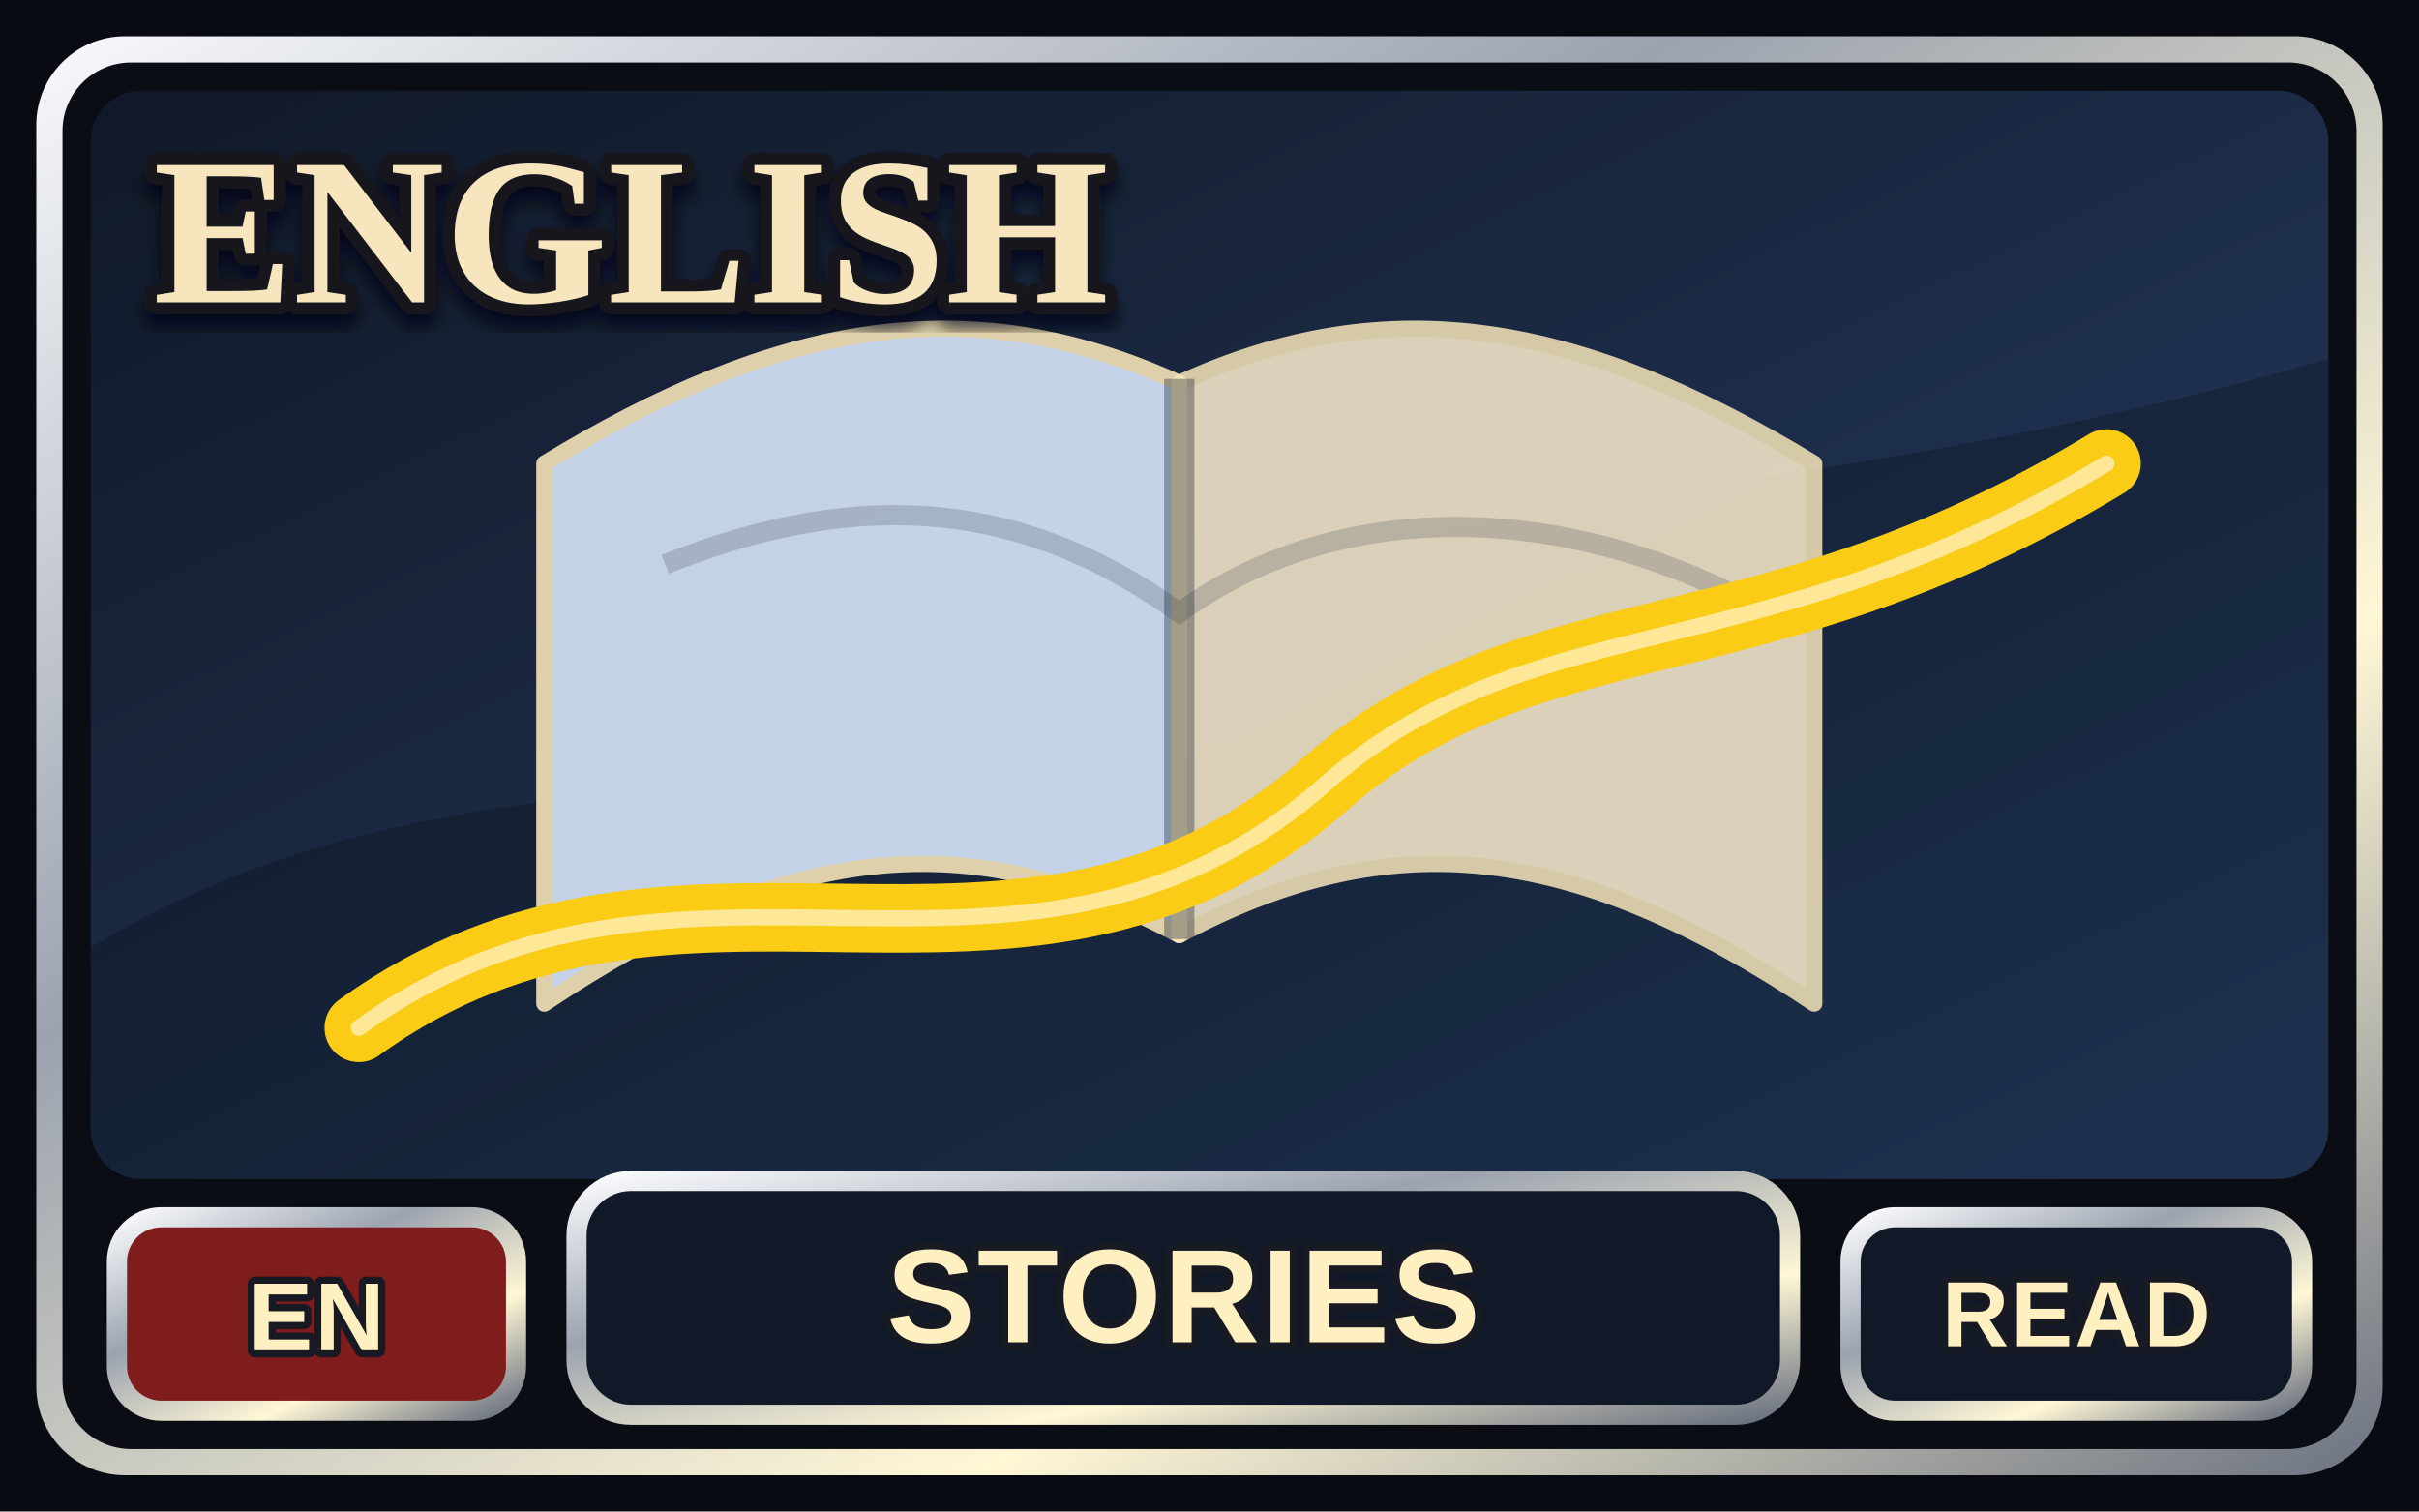
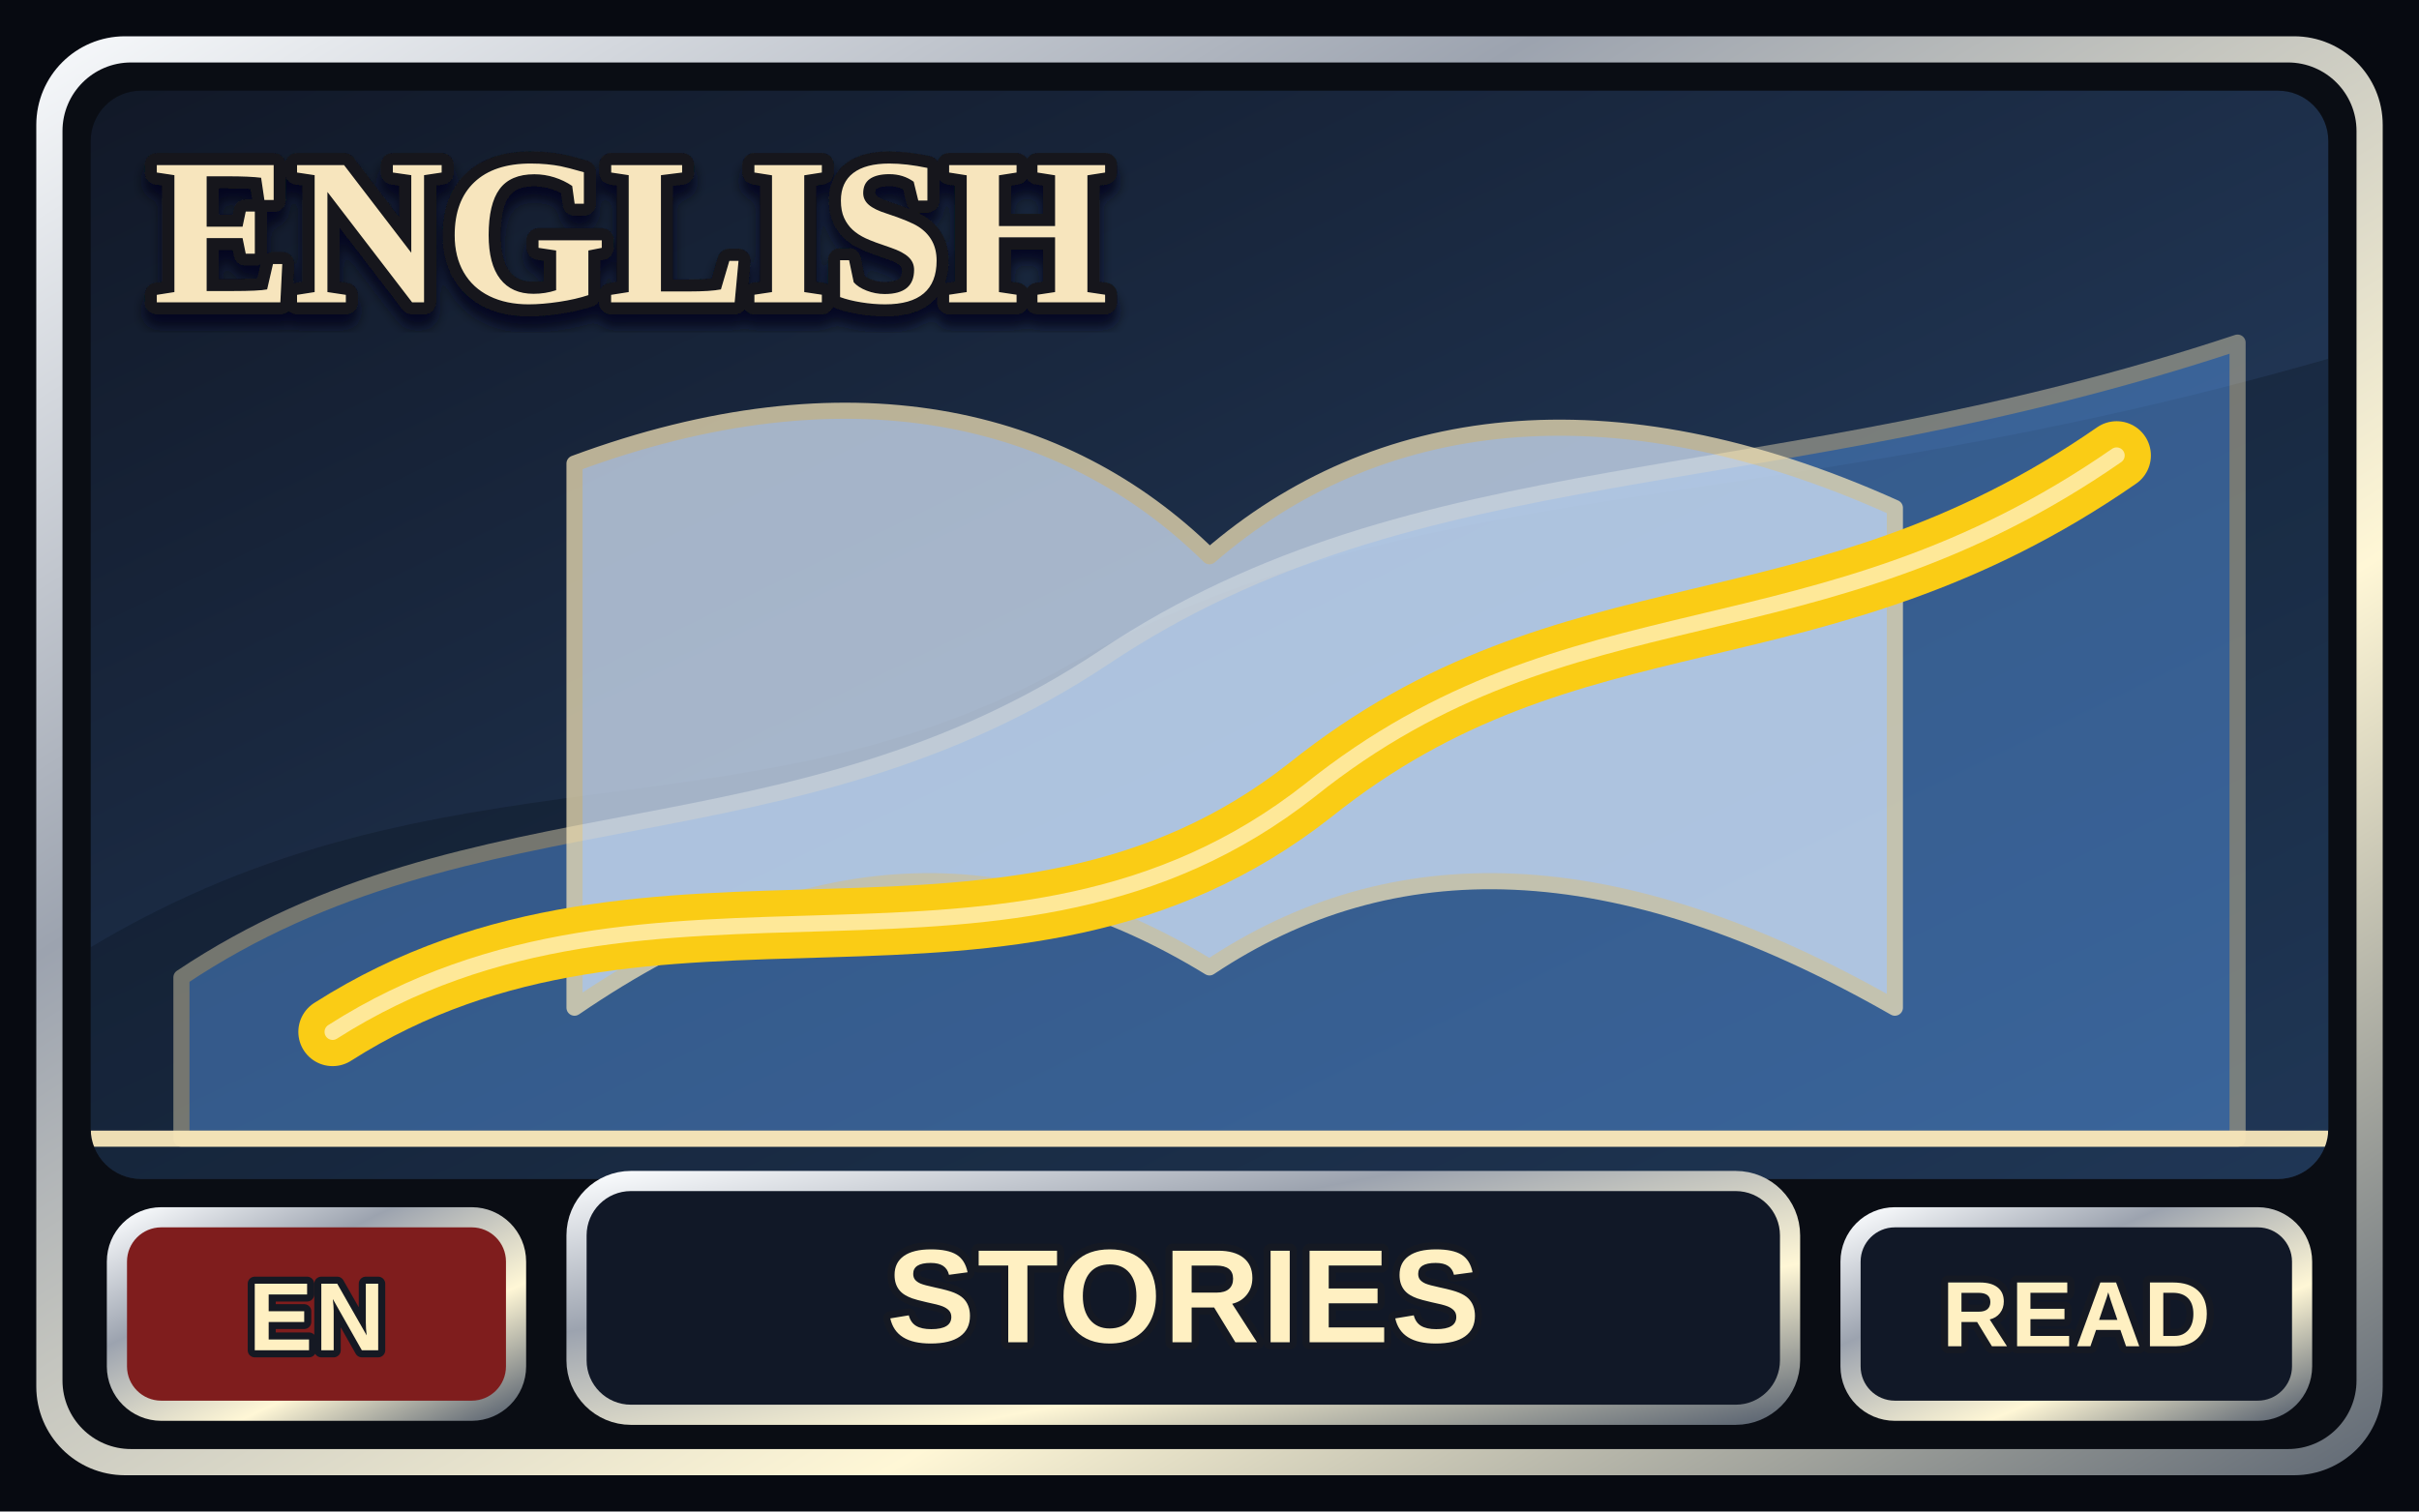
- <svg xmlns="http://www.w3.org/2000/svg" viewBox="0 0 1200 750" role="img" aria-label="ENGLISH inlaid enamel plaque cover">
+ <svg xmlns="http://www.w3.org/2000/svg" viewBox="0 0 1200 750" role="img" aria-label="ENGLISH integrated enamel plaque cover">
  <defs>
    <linearGradient id="scene" x1="0" y1="0" x2="1" y2="1">
      <stop offset="0%" stop-color="#111827" />
-       <stop offset="100%" stop-color="#263f66" />
+       <stop offset="100%" stop-color="#29466d" />
    </linearGradient>
    <linearGradient id="metal" x1="0" y1="0" x2="1" y2="1">
      <stop offset="0%" stop-color="#f8fafc" />
-       <stop offset="35%" stop-color="#9ca3af" />
-       <stop offset="70%" stop-color="#fff7d6" />
-       <stop offset="100%" stop-color="#6b7280" />
+       <stop offset="32%" stop-color="#9ca3af" />
+       <stop offset="68%" stop-color="#fff7d6" />
+       <stop offset="100%" stop-color="#5f6874" />
    </linearGradient>
-     <clipPath id="sceneClip">
+     <clipPath id="clip">
      <rect x="45" y="45" width="1110" height="540" rx="25" />
    </clipPath>
-     <filter id="titleShadow" x="-20%" y="-20%" width="140%" height="140%">
-       <feDropShadow dx="0" dy="7" stdDeviation="4" flood-color="#020617" flood-opacity=".72" />
+     <filter id="press" x="-20%" y="-20%" width="140%" height="140%">
+       <feDropShadow dx="0" dy="6" stdDeviation="3" flood-color="#020617" flood-opacity=".8" />
    </filter>
    <style>
-       .title { font-family: Georgia, 'Times New Roman', serif; font-weight: 900; paint-order: stroke; stroke: #15171d; stroke-width: 12px; stroke-linejoin: round; filter: url(#titleShadow); letter-spacing: 0; }
-       .rail { font-family: Impact, 'Arial Narrow', Arial, sans-serif; font-weight: 900; paint-order: stroke; stroke: #171923; stroke-width: 7px; stroke-linejoin: round; letter-spacing: 1px; }
-       .field { stroke: #f8e7ba; stroke-width: 8; stroke-linejoin: round; }
-       .soft { stroke-width: 0; }
-       .route { fill: none; stroke-width: 34; stroke-linecap: round; stroke-linejoin: round; }
+       .title{font-family:Georgia,'Times New Roman',serif;font-weight:900;paint-order:stroke;stroke:#12151c;stroke-width:12px;stroke-linejoin:round;filter:url(#press);letter-spacing:0}
+       .rail{font-family:Impact,'Arial Narrow',Arial,sans-serif;font-weight:900;paint-order:stroke;stroke:#151923;stroke-width:7px;stroke-linejoin:round;letter-spacing:1px}
+       .field{stroke:#f8e7ba;stroke-width:8;stroke-linejoin:round}
+       .route{fill:none;stroke-width:34;stroke-linecap:round;stroke-linejoin:round}
+       .route-inner{fill:none;stroke-width:8;stroke-linecap:round;stroke-linejoin:round;opacity:.74}
    </style>
  </defs>
-   <rect width="1200" height="750" fill="#080b12" />
+   <rect width="1200" height="750" fill="#070a11" />
  <rect x="18" y="18" width="1164" height="714" rx="44" fill="url(#metal)" />
  <rect x="31" y="31" width="1138" height="688" rx="34" fill="#0a0d14" />
  <rect x="45" y="45" width="1110" height="540" rx="25" fill="url(#scene)" />
-   <g clip-path="url(#sceneClip)">
-     <path d="M45 470 C220 365 370 420 530 330 C705 232 870 260 1155 178 L1155 585 L45 585Z" fill="#050b13" opacity=".28" />
-     <path class="field" d="M585 190 C690 142 785 160 900 230 V498 C780 418 690 408 585 464Z" fill="#fff0cf" opacity=".84" />
-     <path class="field" d="M585 190 C480 142 385 160 270 230 V498 C390 418 480 408 585 464Z" fill="#dbeafe" opacity=".88" />
-     <path d="M585 188 V466" stroke="#172033" stroke-width="15" opacity=".36" />
-     <path d="M330 280 C430 240 510 250 585 304 C662 248 768 250 858 294" fill="none" stroke="#172033" stroke-width="10" opacity=".18" />
-     <path class="route" d="M178 510 C338 394 504 520 654 392 C758 298 870 336 1045 230" stroke="#facc15" />
-     <path d="M178 510 C338 394 504 520 654 392 C758 298 870 336 1045 230" fill="none" stroke="#fff1c7" stroke-width="8" stroke-linecap="round" opacity=".72" />
+   <g clip-path="url(#clip)">
+     <path d="M45 470 C220 365 370 420 530 330 C705 232 870 260 1155 178 L1155 585 L45 585Z" fill="#050b13" opacity=".26" />
+     <path class="field" d="M90 485 C235 388 392 430 548 326 C704 222 875 248 1110 170 L1110 565 L90 565 Z" fill="#60a5fa" opacity=".42" />
+     <path class="field" d="M285 230 C420 180 528 205 600 276 C682 205 798 188 940 252 L940 500 C800 420 690 420 600 480 C502 420 402 420 285 500 Z" fill="#dbeafe" opacity=".72" />
+     <path class="route" d="M165 512 C325 410 500 510 650 392 C780 288 900 330 1050 226" stroke="#facc15" />
+     <path class="route-inner" d="M165 512 C325 410 500 510 650 392 C780 288 900 330 1050 226" stroke="#fff1c7" />
+     <path d="M45 565 H1155" stroke="#f8e7ba" stroke-width="8" opacity=".95" />
  </g>
  <text class="title" x="76" y="150" font-size="104" fill="#f7e5bd">ENGLISH</text>
  <rect x="58" y="604" width="198" height="96" rx="22" fill="#7f1d1d" stroke="url(#metal)" stroke-width="10" />
  <rect x="286" y="586" width="602" height="116" rx="27" fill="#111827" stroke="url(#metal)" stroke-width="10" />
  <rect x="918" y="604" width="224" height="96" rx="22" fill="#111827" stroke="url(#metal)" stroke-width="10" />
  <text class="rail" x="157" y="670" font-size="48" text-anchor="middle" fill="#fff0c2">EN</text>
  <text class="rail" x="587" y="666" font-size="66" text-anchor="middle" fill="#fff0c2">STORIES</text>
  <text class="rail" x="1030" y="668" font-size="46" text-anchor="middle" fill="#fff0c2">READ</text>
</svg>
